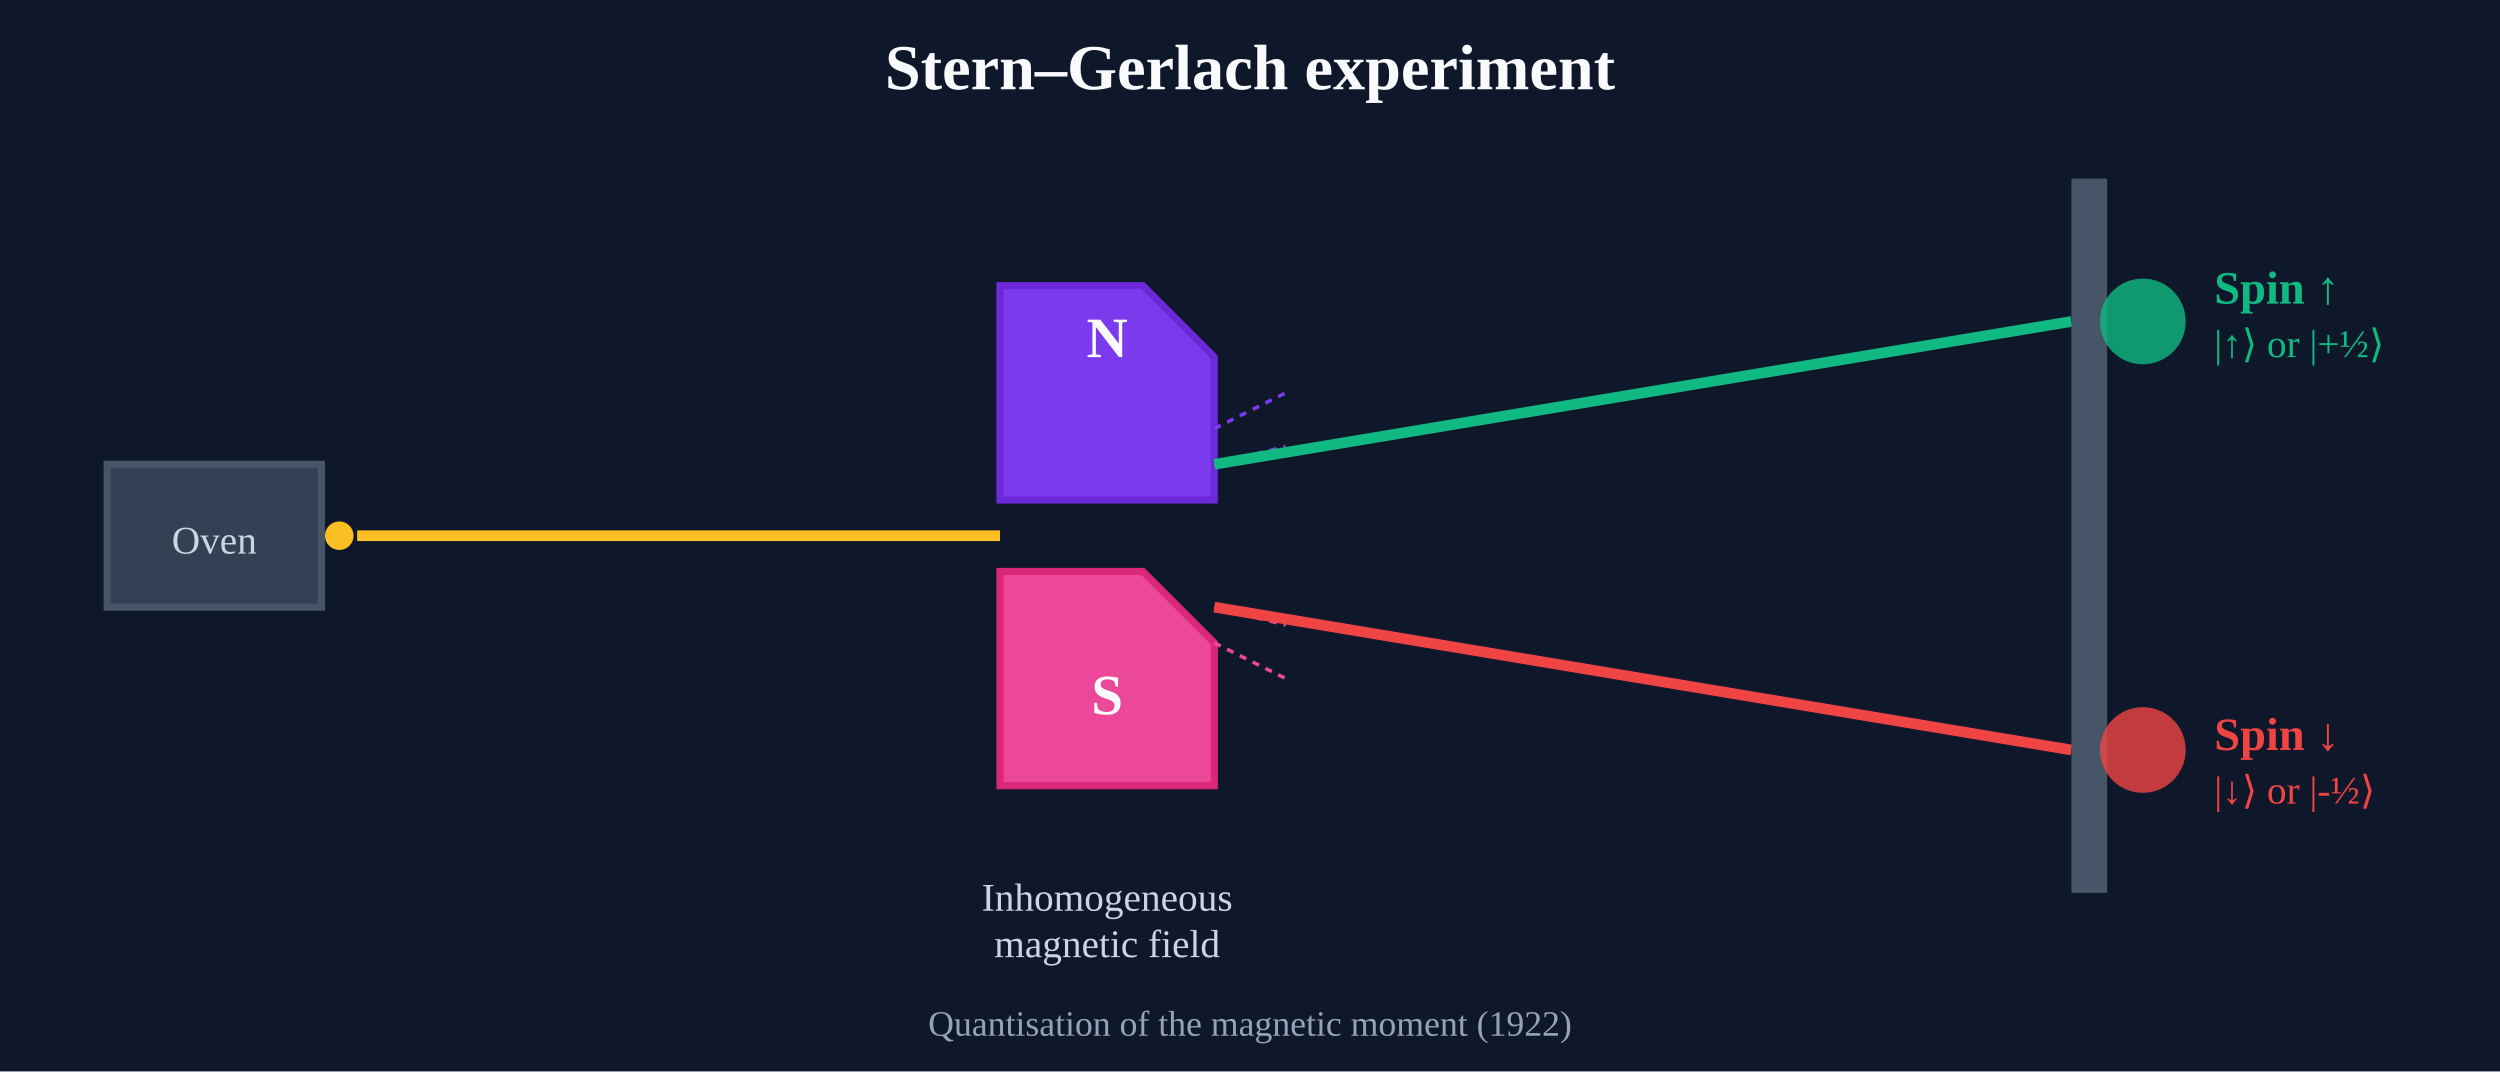
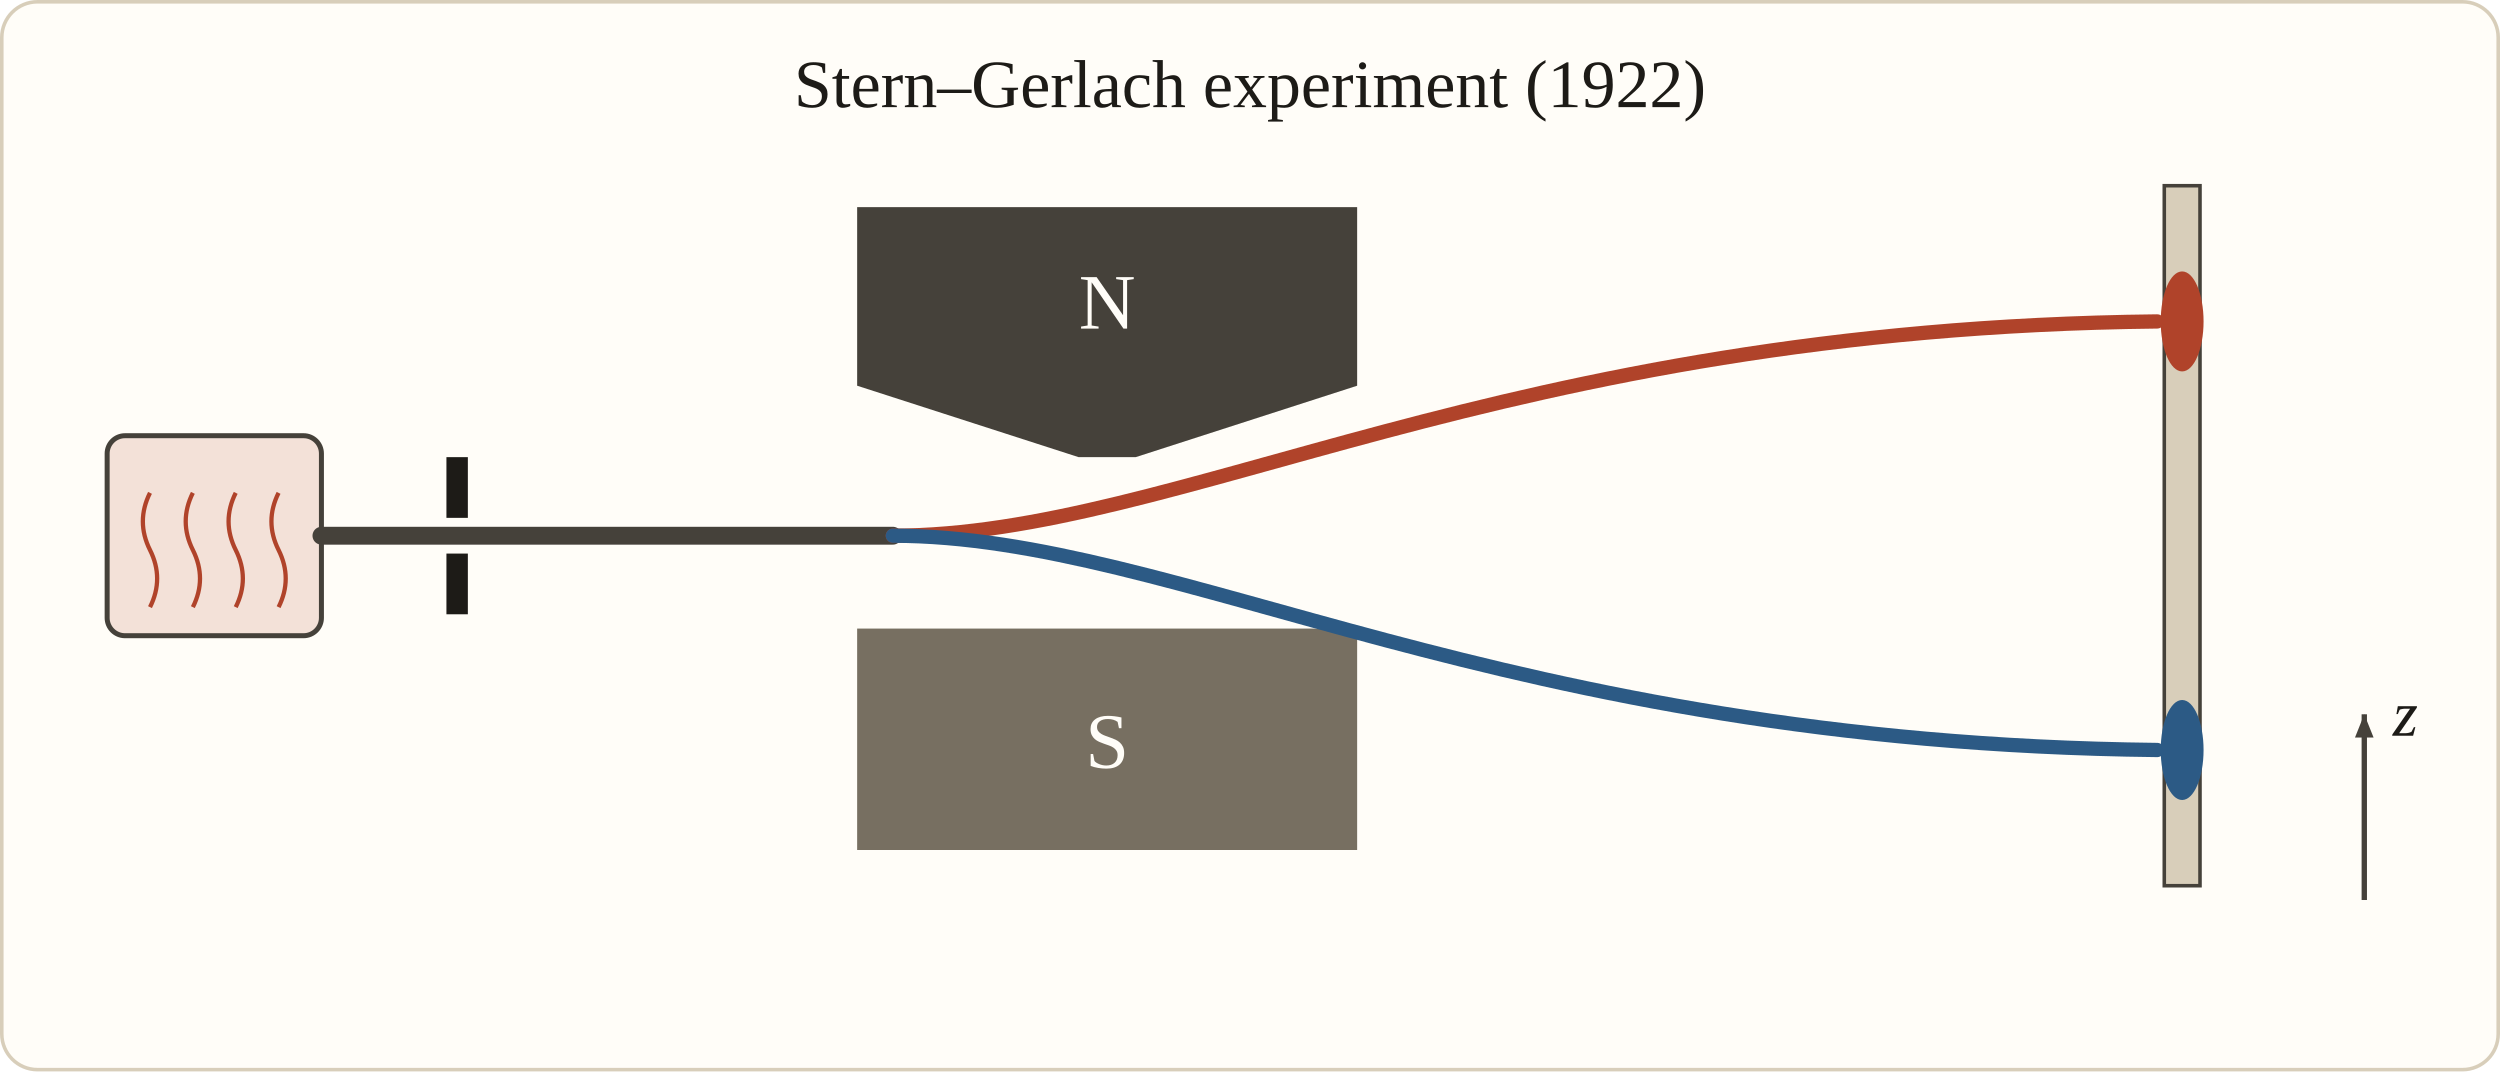
- <svg xmlns="http://www.w3.org/2000/svg" width="700" height="300">
-   <rect width="700" height="300" fill="#0f172a" />
-   <rect x="30" y="130" width="60" height="40" fill="#334155" stroke="#475569" stroke-width="2" />
-   <text x="60" y="155" text-anchor="middle" fill="#cbd5e1" font-size="11">Oven</text>
-   <circle cx="95" cy="150" r="4" fill="#fbbf24" />
-   <line x1="100" y1="150" x2="280" y2="150" stroke="#fbbf24" stroke-width="3" />
-   <path d="M 280 80 L 320 80 L 340 100 L 340 140 L 280 140 Z" fill="#7c3aed" stroke="#6d28d9" stroke-width="2" />
-   <text x="310" y="100" text-anchor="middle" fill="#f8fafc" font-size="16" font-weight="bold">N</text>
-   <path d="M 280 160 L 320 160 L 340 180 L 340 220 L 280 220 Z" fill="#ec4899" stroke="#db2777" stroke-width="2" />
-   <text x="310" y="200" text-anchor="middle" fill="#f8fafc" font-size="16" font-weight="bold">S</text>
-   <line x1="340" y1="120" x2="360" y2="110" stroke="#7c3aed" stroke-width="1" stroke-dasharray="2,2" />
-   <line x1="340" y1="130" x2="360" y2="125" stroke="#7c3aed" stroke-width="1" stroke-dasharray="2,2" />
-   <line x1="340" y1="170" x2="360" y2="175" stroke="#ec4899" stroke-width="1" stroke-dasharray="2,2" />
-   <line x1="340" y1="180" x2="360" y2="190" stroke="#ec4899" stroke-width="1" stroke-dasharray="2,2" />
-   <line x1="340" y1="130" x2="580" y2="90" stroke="#10b981" stroke-width="3" />
-   <line x1="340" y1="170" x2="580" y2="210" stroke="#ef4444" stroke-width="3" />
-   <rect x="580" y="50" width="10" height="200" fill="#475569" />
-   <circle cx="600" cy="90" r="12" fill="#10b981" opacity="0.8" />
-   <circle cx="600" cy="210" r="12" fill="#ef4444" opacity="0.8" />
-   <text x="350" y="25" text-anchor="middle" fill="#f8fafc" font-size="18" font-weight="bold">Stern–Gerlach experiment</text>
-   <text x="620" y="85" text-anchor="start" fill="#10b981" font-size="13" font-weight="bold">Spin ↑</text>
-   <text x="620" y="100" text-anchor="start" fill="#10b981" font-size="11">|↑⟩ or |+½⟩</text>
-   <text x="620" y="210" text-anchor="start" fill="#ef4444" font-size="13" font-weight="bold">Spin ↓</text>
-   <text x="620" y="225" text-anchor="start" fill="#ef4444" font-size="11">|↓⟩ or |-½⟩</text>
-   <text x="310" y="255" text-anchor="middle" fill="#cbd5e1" font-size="11">Inhomogeneous</text>
-   <text x="310" y="268" text-anchor="middle" fill="#cbd5e1" font-size="11">magnetic field</text>
-   <text x="350" y="290" text-anchor="middle" fill="#94a3b8" font-size="10">Quantisation of the magnetic moment (1922)</text>
+ <svg xmlns="http://www.w3.org/2000/svg" width="700" height="300" viewBox="0 0 700 300" lang="en" role="img" aria-label="Stern–Gerlach experiment (1922)">
+   <rect x="0.5" y="0.5" width="699" height="299" rx="10" fill="#fffdf8" stroke="#d8ceba" />
+   <text x="350" y="30" text-anchor="middle" font-family="Newsreader, 'Iowan Old Style', Georgia, 'Times New Roman', serif" font-size="19" fill="#1d1b17">Stern–Gerlach experiment (1922)</text>
+   <rect x="30" y="122" width="60" height="56" rx="5" fill="#f3e1d8" stroke="#45413a" stroke-width="1.4" />
+   <path d="M42,170 q4,-8 0,-16 q-4,-8 0,-16" fill="none" stroke="#b0432a" stroke-width="1.2" />
+   <path d="M54,170 q4,-8 0,-16 q-4,-8 0,-16" fill="none" stroke="#b0432a" stroke-width="1.2" />
+   <path d="M66,170 q4,-8 0,-16 q-4,-8 0,-16" fill="none" stroke="#b0432a" stroke-width="1.2" />
+   <path d="M78,170 q4,-8 0,-16 q-4,-8 0,-16" fill="none" stroke="#b0432a" stroke-width="1.2" />
+   <rect x="125" y="128" width="6" height="17" fill="#1d1b17" />
+   <rect x="125" y="155" width="6" height="17" fill="#1d1b17" />
+   <polygon points="240,58 380,58 380,108 318,128 302,128 240,108" fill="#45413a" />
+   <rect x="240" y="176" width="140" height="62" fill="#776f61" />
+   <text x="310" y="92" text-anchor="middle" font-family="Newsreader, 'Iowan Old Style', Georgia, 'Times New Roman', serif" font-size="22" fill="#fffdf8">N</text>
+   <text x="310" y="215" text-anchor="middle" font-family="Newsreader, 'Iowan Old Style', Georgia, 'Times New Roman', serif" font-size="22" fill="#fffdf8">S</text>
+   <line x1="90" y1="150" x2="250" y2="150" stroke="#45413a" stroke-width="5" stroke-linecap="round" />
+   <path d="M250,150 C330,150 420,92 604,90" fill="none" stroke="#b0432a" stroke-width="4" stroke-linecap="round" />
+   <path d="M250,150 C330,150 420,208 604,210" fill="none" stroke="#2c5a85" stroke-width="4" stroke-linecap="round" />
+   <rect x="606" y="52" width="10" height="196" fill="#d8ceba" stroke="#45413a" />
+   <ellipse cx="611" cy="90" rx="6" ry="14" fill="#b0432a" />
+   <ellipse cx="611" cy="210" rx="6" ry="14" fill="#2c5a85" />
+   <line x1="662.0" y1="252.0" x2="662.0" y2="200.0" stroke="#45413a" stroke-width="1.5" />
+   <polygon points="662.0,200.0 664.6,206.5 659.4,206.5" fill="#45413a" />
+   <text x="670.0" y="206.0" text-anchor="start" font-family="Newsreader, 'Iowan Old Style', Georgia, 'Times New Roman', serif" font-style="italic" font-size="18" fill="#1d1b17">z</text>
</svg>
